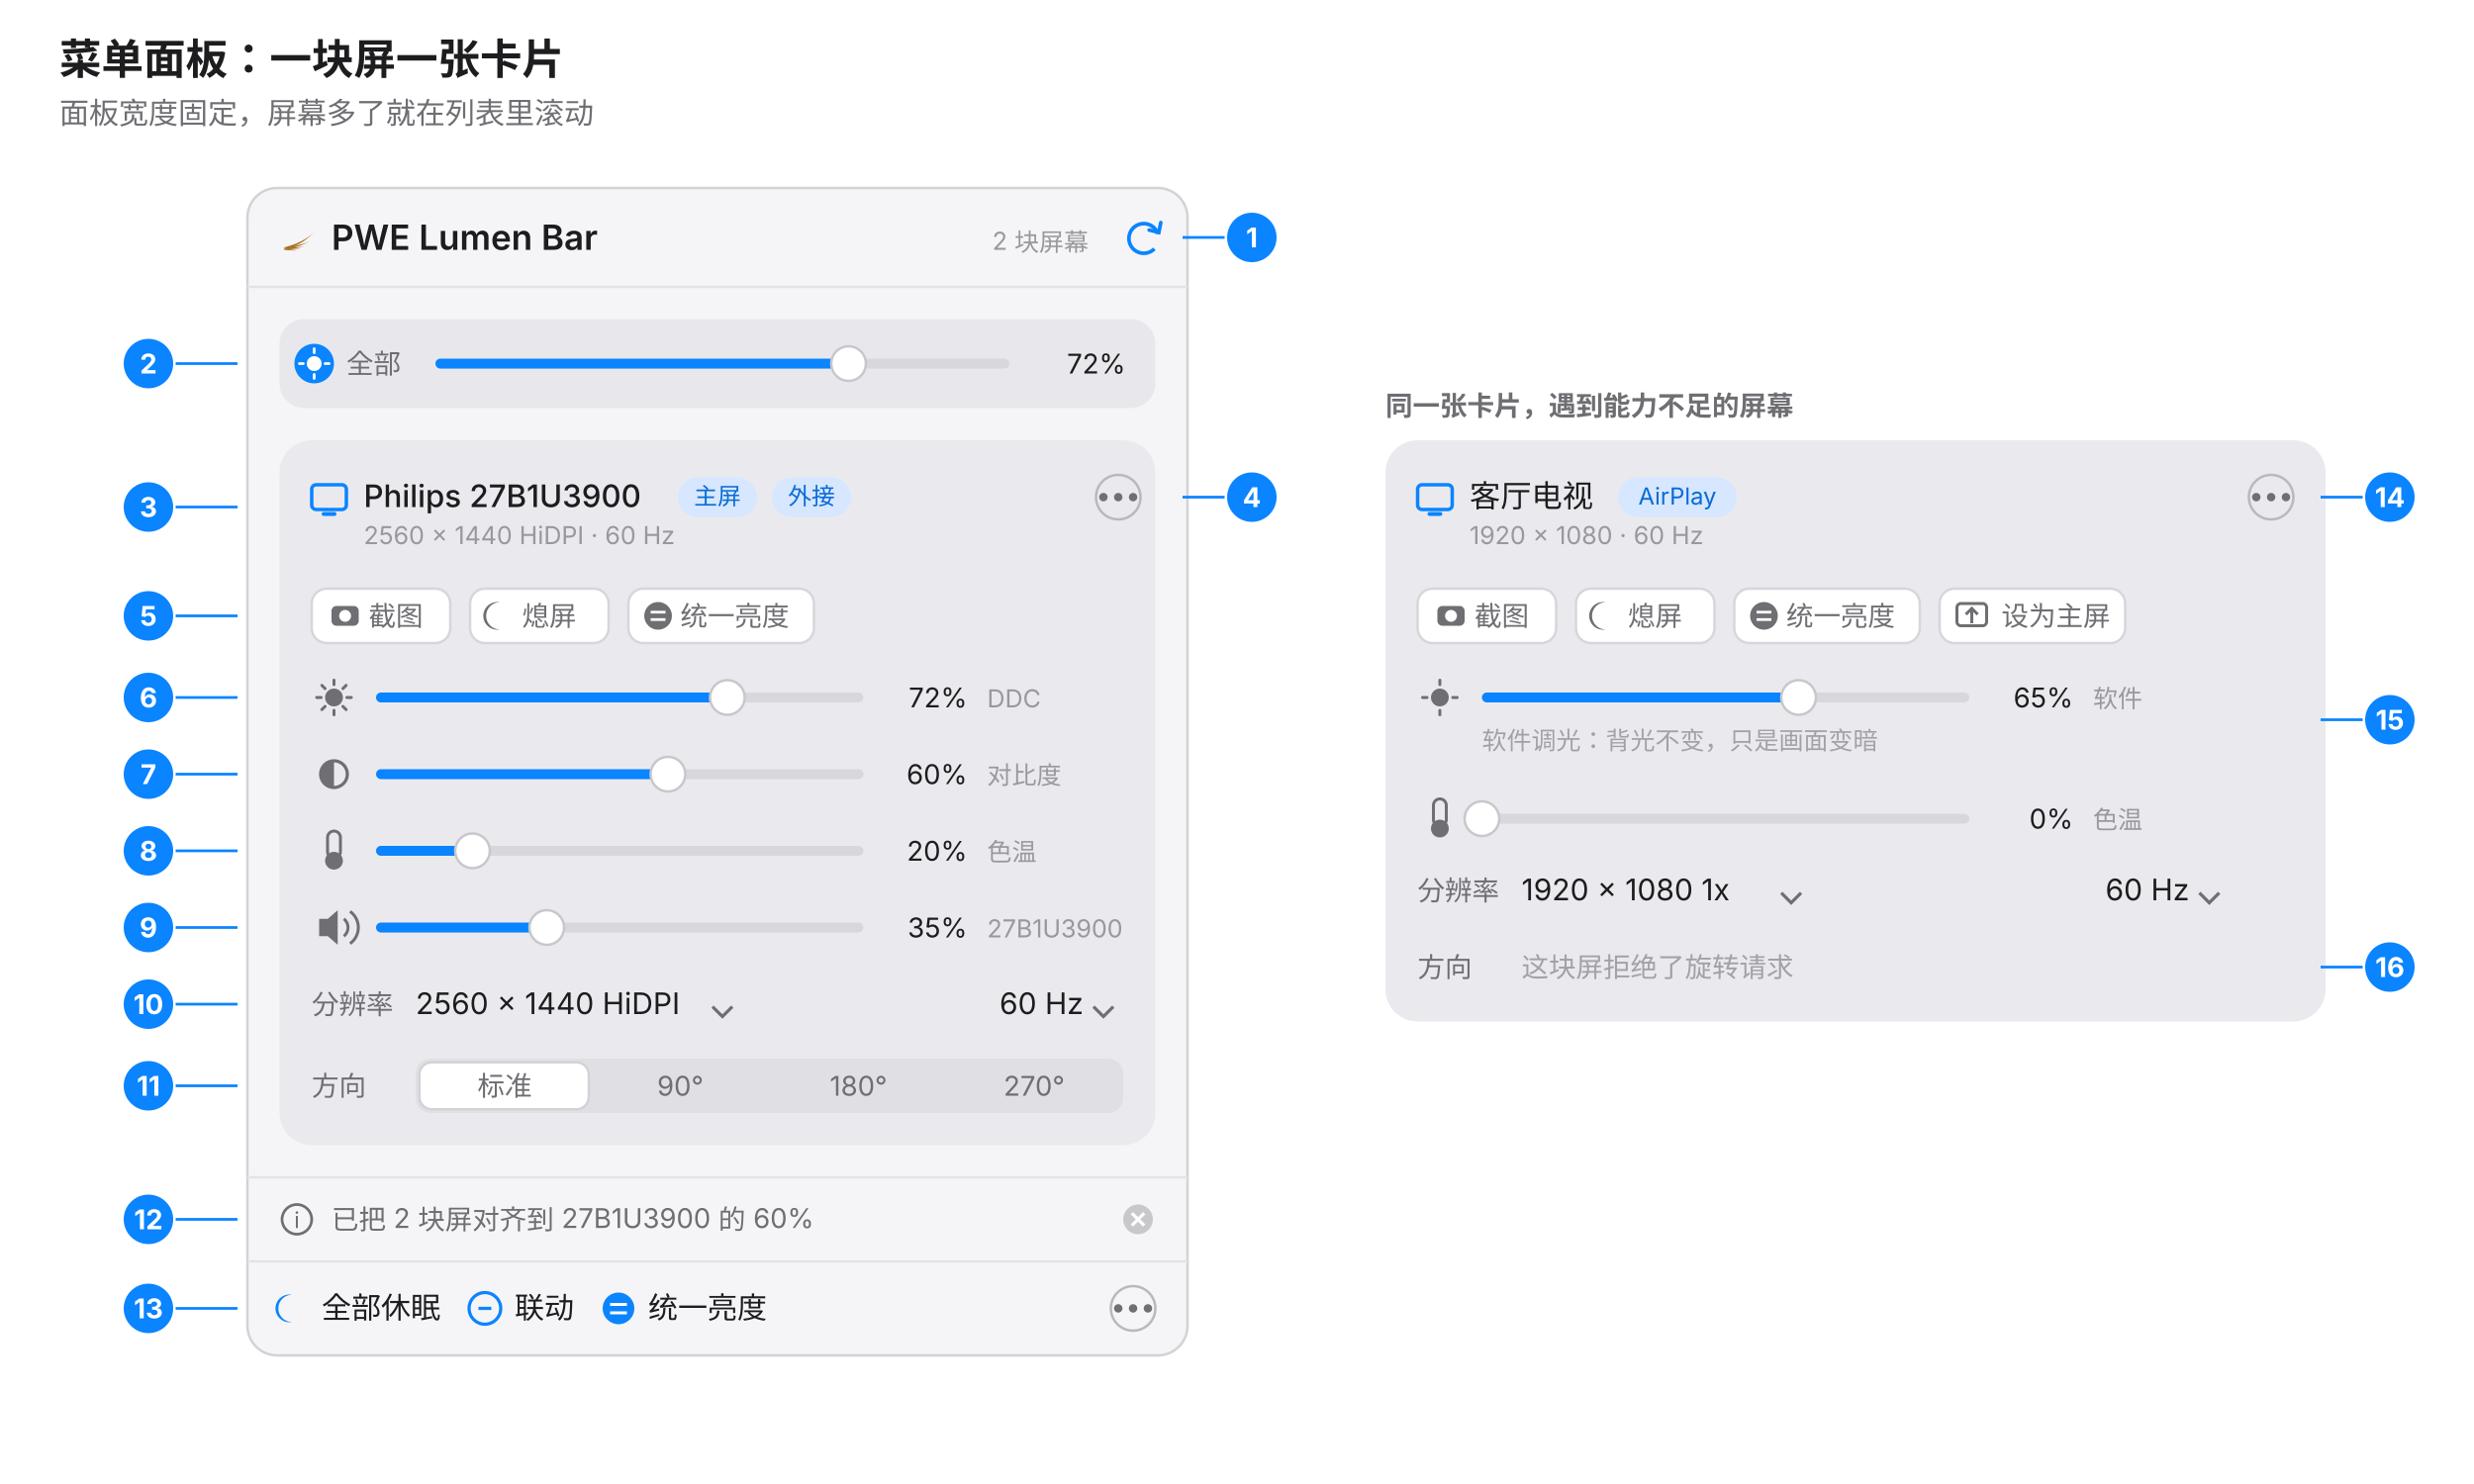
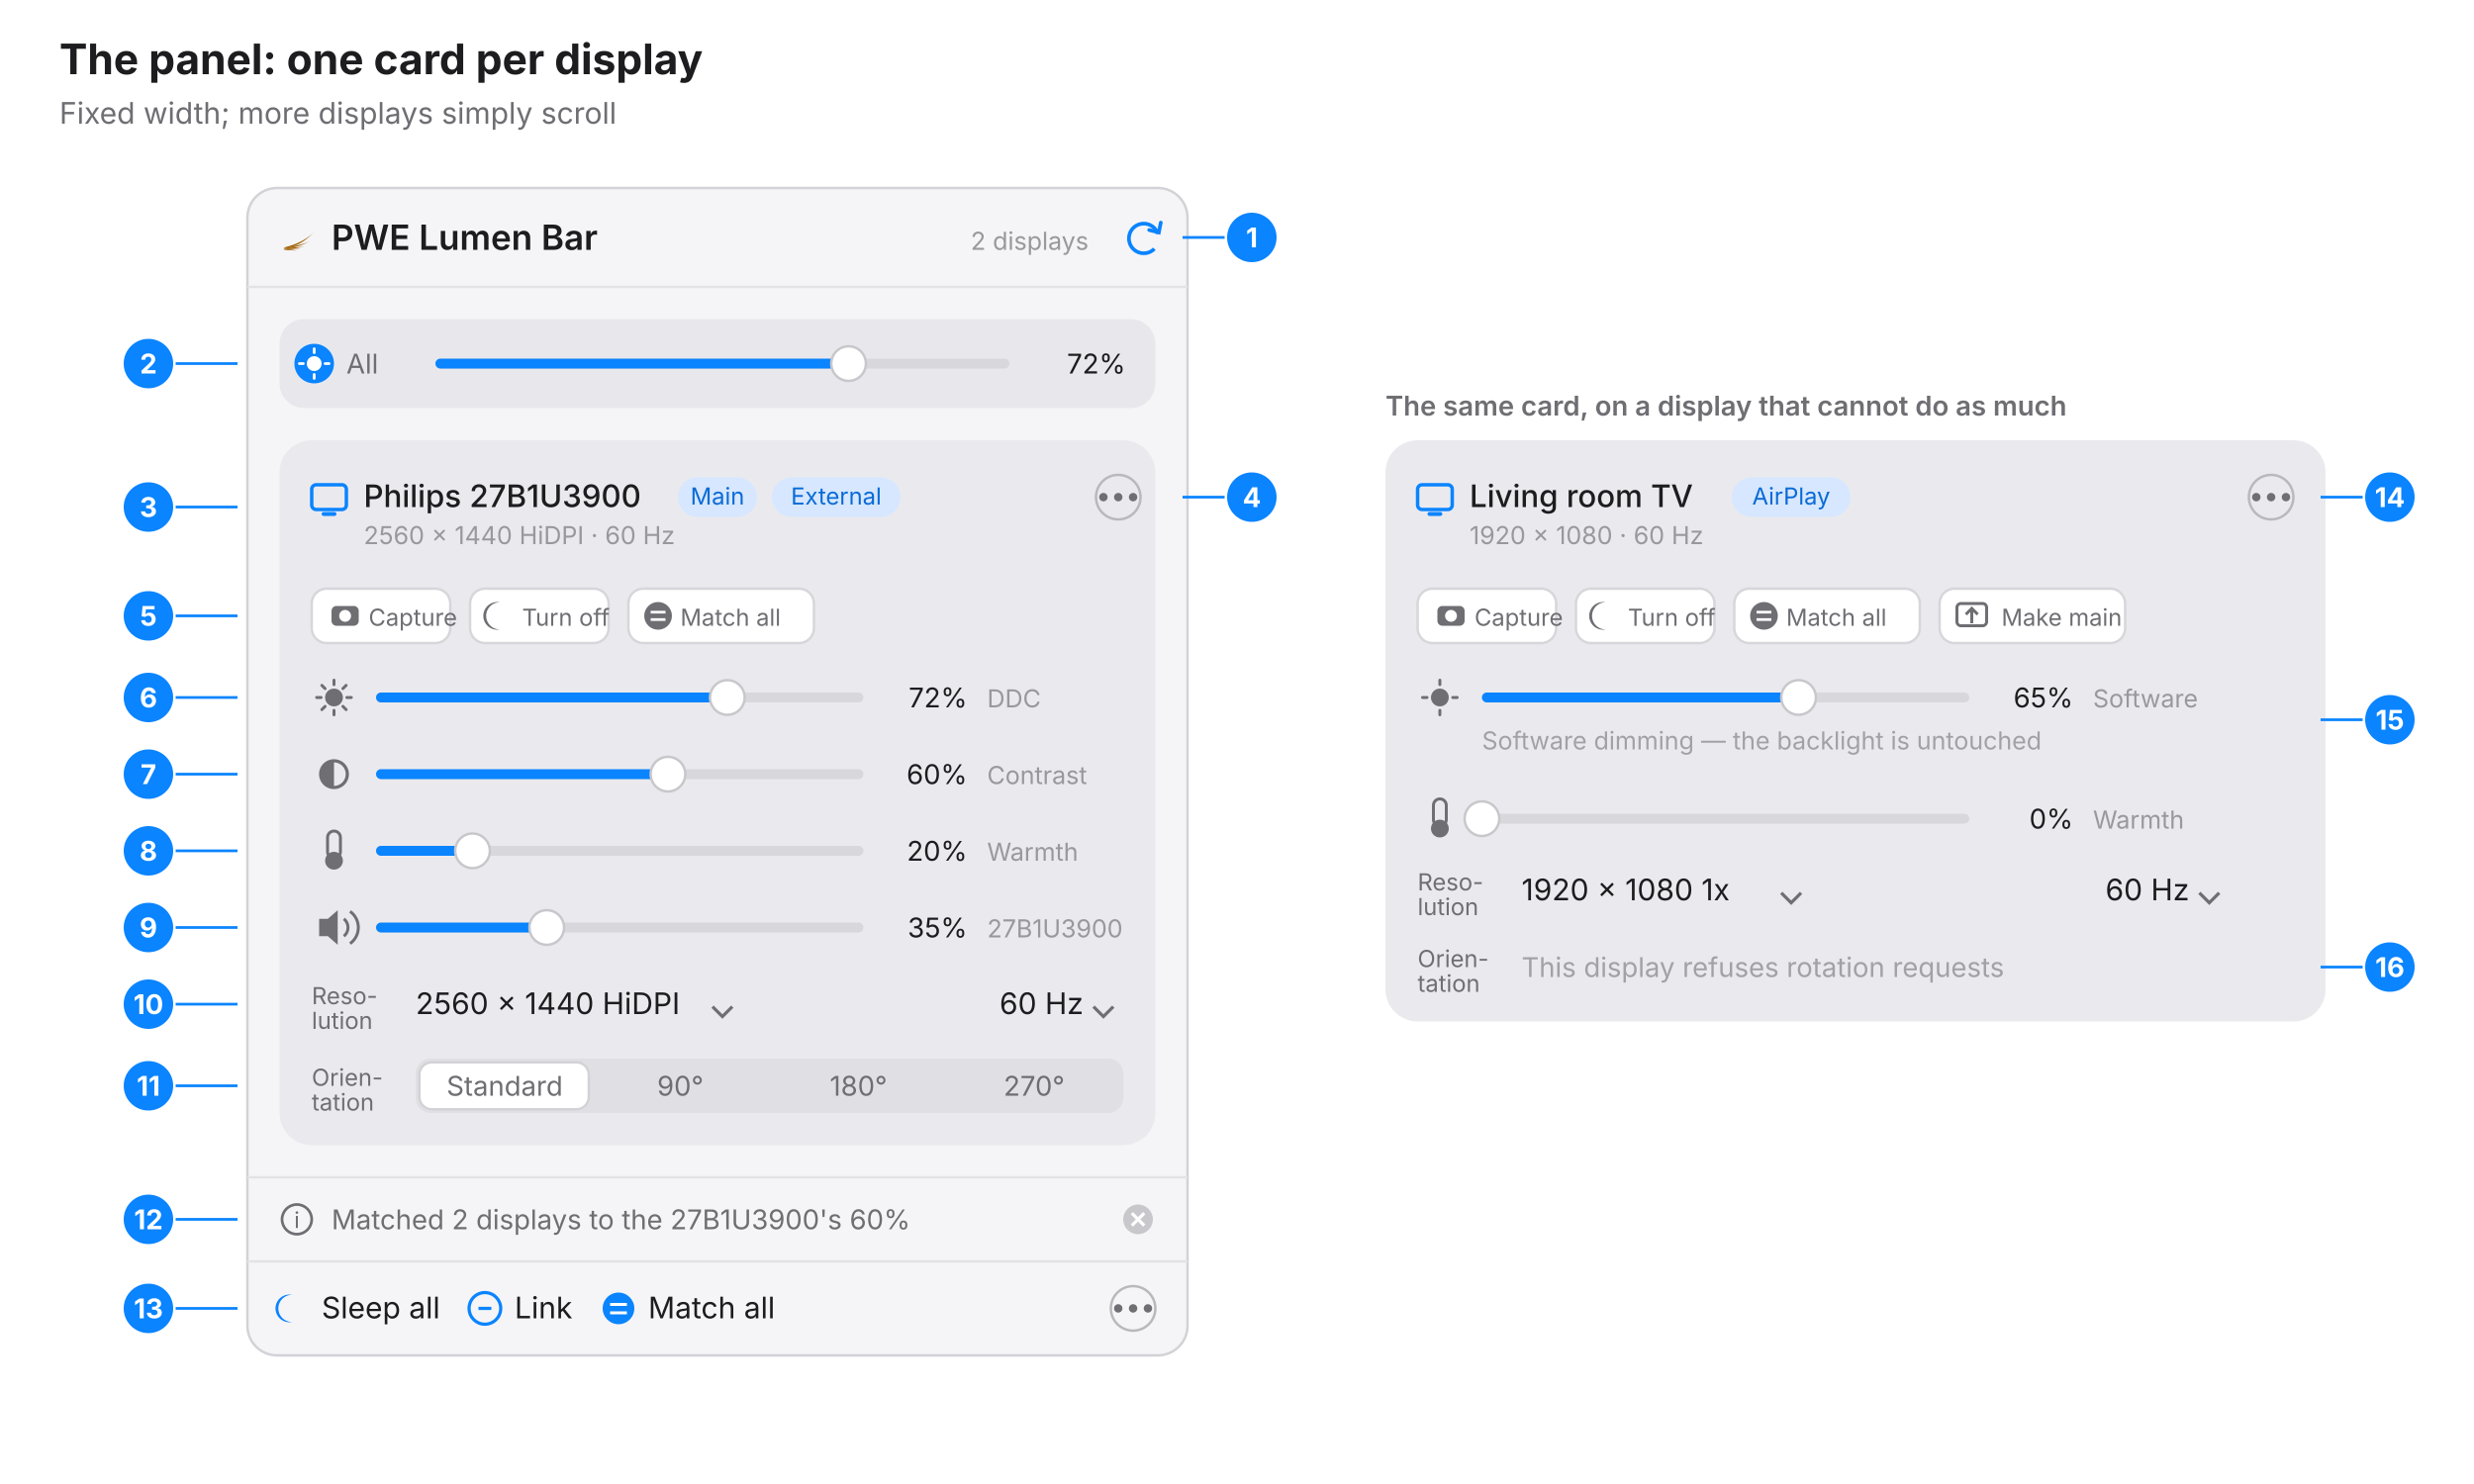
<svg xmlns="http://www.w3.org/2000/svg" viewBox="0 0 1000 600" font-family="-apple-system, BlinkMacSystemFont, 'SF Pro Text', system-ui, sans-serif">
  <style>
    text { font-family: -apple-system, BlinkMacSystemFont, 'SF Pro Text', system-ui, sans-serif; }
    .h1 { font-size: 17px; font-weight: 700; fill: #1D1D1F; }
    .sub { font-size: 12px; fill: #6E6E73; }
    .sec { font-size: 11px; font-weight: 600; fill: #6E6E73; }
    .t { font-size: 12px; fill: #1D1D1F; }
    .tm { font-size: 12.5px; font-weight: 500; fill: #1D1D1F; }
    .ts { font-size: 11px; fill: #6E6E73; }
    .tt { font-size: 10px; fill: #98989D; }
    .badge { font-size: 9.5px; fill: #0A6BD6; }
    .val { font-size: 11px; fill: #1D1D1F; }
    .num { font-size: 11px; font-weight: 700; fill: #FFFFFF; }
    .lead { stroke: #0A84FF; stroke-width: 1.1; fill: none; }
  </style>
  <rect width="1000" height="600" fill="#FFFFFF" />
-   <text x="24" y="30" class="h1">菜单面板：一块屏一张卡片</text>
-   <text x="24" y="50" class="sub">面板宽度固定，屏幕多了就在列表里滚动</text>
+   <text x="24" y="30" class="h1">The panel: one card per display</text>
+   <text x="24" y="50" class="sub">Fixed width; more displays simply scroll</text>
  <rect x="100" y="76" width="380" height="472" rx="12" fill="#F5F5F7" stroke="#D2D2D7" />
  <g class="pp-wing" fill="#A16207" transform="translate(112.985,93.724) scale(0.11586)">
    <path d="M14.00,62.07 L14.58,62.25 L15.16,62.37 L15.74,62.47 L16.31,62.57 L16.88,62.66 L17.45,62.75 L18.02,62.82 L18.58,62.90 L19.14,62.97 L19.70,63.04 L20.25,63.11 L20.80,63.17 L21.35,63.23 L21.90,63.29 L22.44,63.35 L22.98,63.40 L23.52,63.45 L24.05,63.50 L24.58,63.55 L25.11,63.60 L25.64,63.64 L26.16,63.69 L26.68,63.73 L27.20,63.77 L27.72,63.81 L28.23,63.84 L28.74,63.88 L29.25,63.91 L29.75,63.95 L30.25,63.98 L30.75,64.01 L31.25,64.04 L31.74,64.07 L32.23,64.10 L32.72,64.13 L33.21,64.16 L33.69,64.18 L34.17,64.21 L34.65,64.23 L35.12,64.26 L35.60,64.28 L36.07,64.31 L36.53,64.33 L37.00,64.35 L37.46,64.37 L37.92,64.39 L38.38,64.41 L38.83,64.43 L39.28,64.46 L39.73,64.48 L40.18,64.50 L40.62,64.52 L41.06,64.54 L41.50,64.55 L41.94,64.57 L42.37,64.59 L42.80,64.61 L43.23,64.63 L43.65,64.65 L44.08,64.67 L44.50,64.69 L44.91,64.71 L45.33,64.73 L45.74,64.75 L46.15,64.77 L46.56,64.79 L46.96,64.81 L47.36,64.83 L47.76,64.86 L48.16,64.88 L48.55,64.90 L48.94,64.92 L49.33,64.94 L49.72,64.97 L50.10,64.99 L50.48,65.02 L50.86,65.04 L51.23,65.07 L51.61,65.09 L51.98,65.12 L52.34,65.14 L52.71,65.17 L53.07,65.20 L53.43,65.23 L53.78,65.26 L54.14,65.28 L54.49,65.31 L54.84,65.34 L55.18,65.38 L55.53,65.41 L55.87,65.44 L56.20,65.47 L56.54,65.51 L56.87,65.54 L57.20,65.58 L57.53,65.61 L57.85,65.65 L58.17,65.68 L58.49,65.72 L58.81,65.76 L59.12,65.80 L59.43,65.84 L59.74,65.88 L60.04,65.92 L60.35,65.96 L60.65,66.01 L60.94,66.05 L61.24,66.09 L61.53,66.14 L61.82,66.18 L61.82,66.18 L61.53,66.13 L61.24,66.08 L60.95,66.03 L60.65,65.98 L60.35,65.92 L60.05,65.87 L59.75,65.81 L59.45,65.75 L59.14,65.70 L58.83,65.64 L58.51,65.58 L58.20,65.52 L57.88,65.46 L57.56,65.40 L57.24,65.33 L56.91,65.27 L56.58,65.21 L56.25,65.14 L55.92,65.08 L55.58,65.01 L55.24,64.95 L54.90,64.88 L54.56,64.82 L54.21,64.75 L53.86,64.68 L53.51,64.61 L53.16,64.54 L52.80,64.48 L52.44,64.41 L52.08,64.34 L51.71,64.27 L51.34,64.20 L50.97,64.13 L50.60,64.06 L50.23,63.99 L49.85,63.92 L49.47,63.85 L49.08,63.78 L48.69,63.70 L48.30,63.63 L47.91,63.56 L47.52,63.49 L47.12,63.42 L46.72,63.35 L46.32,63.28 L45.91,63.21 L45.50,63.14 L45.09,63.07 L44.67,63.01 L44.26,62.94 L43.84,62.87 L43.41,62.80 L42.99,62.74 L42.56,62.67 L42.13,62.61 L41.69,62.54 L41.26,62.48 L40.82,62.41 L40.38,62.35 L39.93,62.29 L39.48,62.23 L39.03,62.17 L38.58,62.11 L38.12,62.06 L37.66,62.00 L37.20,61.94 L36.73,61.89 L36.26,61.84 L35.79,61.79 L35.32,61.74 L34.84,61.69 L34.36,61.64 L33.88,61.60 L33.39,61.56 L32.90,61.52 L32.41,61.48 L31.92,61.44 L31.42,61.40 L30.92,61.37 L30.42,61.34 L29.91,61.31 L29.40,61.28 L28.89,61.26 L28.38,61.23 L27.86,61.21 L27.34,61.20 L26.82,61.18 L26.29,61.17 L25.76,61.16 L25.23,61.15 L24.70,61.15 L24.16,61.15 L23.62,61.15 L23.07,61.15 L22.53,61.16 L21.98,61.18 L21.43,61.19 L20.87,61.21 L20.32,61.23 L19.76,61.26 L19.19,61.29 L18.63,61.33 L18.06,61.37 L17.49,61.42 L16.91,61.47 L16.34,61.53 L15.76,61.60 L15.18,61.68 L14.59,61.78 L14.00,61.93 Z" />
    <path d="M14.30,60.37 L15.04,60.56 L15.78,60.69 L16.52,60.81 L17.25,60.91 L17.98,61.00 L18.71,61.09 L19.43,61.17 L20.14,61.24 L20.86,61.31 L21.57,61.37 L22.28,61.43 L22.98,61.49 L23.68,61.54 L24.38,61.59 L25.07,61.63 L25.76,61.67 L26.45,61.71 L27.13,61.75 L27.81,61.78 L28.48,61.81 L29.15,61.84 L29.82,61.86 L30.49,61.89 L31.15,61.91 L31.80,61.92 L32.46,61.94 L33.11,61.95 L33.76,61.96 L34.40,61.97 L35.04,61.98 L35.67,61.99 L36.31,61.99 L36.94,61.99 L37.56,61.99 L38.18,61.99 L38.80,61.99 L39.42,61.99 L40.03,61.98 L40.64,61.98 L41.24,61.97 L41.84,61.96 L42.44,61.95 L43.04,61.94 L43.63,61.93 L44.21,61.92 L44.80,61.90 L45.38,61.89 L45.96,61.87 L46.53,61.86 L47.10,61.84 L47.67,61.82 L48.23,61.81 L48.79,61.79 L49.35,61.77 L49.90,61.75 L50.45,61.73 L50.99,61.71 L51.54,61.69 L52.07,61.67 L52.61,61.65 L53.14,61.63 L53.67,61.61 L54.20,61.59 L54.72,61.56 L55.24,61.54 L55.75,61.52 L56.26,61.50 L56.77,61.48 L57.28,61.46 L57.78,61.44 L58.27,61.42 L58.77,61.40 L59.26,61.38 L59.75,61.36 L60.23,61.34 L60.71,61.32 L61.19,61.30 L61.66,61.28 L62.14,61.26 L62.60,61.25 L63.07,61.23 L63.53,61.21 L63.98,61.20 L64.44,61.18 L64.89,61.17 L65.33,61.15 L65.78,61.14 L66.22,61.12 L66.65,61.11 L67.09,61.10 L67.52,61.09 L67.94,61.08 L68.37,61.07 L68.79,61.06 L69.20,61.05 L69.62,61.05 L70.03,61.04 L70.43,61.04 L70.84,61.03 L71.24,61.03 L71.63,61.02 L72.03,61.02 L72.42,61.02 L72.80,61.02 L73.18,61.02 L73.56,61.02 L73.94,61.03 L74.31,61.03 L74.68,61.04 L75.05,61.04 L75.05,61.04 L74.68,61.03 L74.31,61.02 L73.94,61.00 L73.57,60.99 L73.19,60.97 L72.80,60.96 L72.42,60.94 L72.03,60.92 L71.64,60.90 L71.24,60.88 L70.84,60.86 L70.44,60.84 L70.03,60.81 L69.62,60.79 L69.21,60.76 L68.79,60.74 L68.38,60.71 L67.95,60.68 L67.53,60.66 L67.10,60.63 L66.67,60.60 L66.23,60.57 L65.79,60.54 L65.35,60.51 L64.90,60.47 L64.45,60.44 L64.00,60.41 L63.54,60.38 L63.08,60.34 L62.62,60.31 L62.15,60.27 L61.68,60.24 L61.21,60.20 L60.73,60.16 L60.25,60.13 L59.77,60.09 L59.28,60.05 L58.79,60.02 L58.30,59.98 L57.80,59.94 L57.30,59.90 L56.80,59.87 L56.29,59.83 L55.78,59.79 L55.26,59.75 L54.75,59.72 L54.23,59.68 L53.70,59.64 L53.17,59.60 L52.64,59.57 L52.11,59.53 L51.57,59.49 L51.03,59.46 L50.48,59.42 L49.93,59.39 L49.38,59.35 L48.82,59.32 L48.26,59.29 L47.70,59.25 L47.13,59.22 L46.56,59.19 L45.99,59.16 L45.41,59.13 L44.83,59.10 L44.25,59.07 L43.66,59.05 L43.07,59.02 L42.48,59.00 L41.88,58.97 L41.28,58.95 L40.67,58.93 L40.06,58.91 L39.45,58.90 L38.83,58.88 L38.22,58.87 L37.59,58.85 L36.97,58.84 L36.34,58.83 L35.70,58.82 L35.07,58.82 L34.43,58.82 L33.78,58.81 L33.13,58.81 L32.48,58.82 L31.83,58.82 L31.17,58.83 L30.51,58.84 L29.84,58.85 L29.17,58.87 L28.50,58.89 L27.83,58.91 L27.15,58.93 L26.46,58.96 L25.78,58.99 L25.09,59.02 L24.39,59.06 L23.69,59.10 L22.99,59.14 L22.29,59.19 L21.58,59.24 L20.87,59.30 L20.15,59.36 L19.43,59.43 L18.71,59.50 L17.99,59.58 L17.26,59.67 L16.52,59.77 L15.79,59.87 L15.04,60.00 L14.30,60.19 Z" />
    <path d="M14.60,58.66 L15.54,58.87 L16.47,59.00 L17.40,59.11 L18.33,59.20 L19.25,59.27 L20.16,59.34 L21.07,59.40 L21.98,59.45 L22.88,59.50 L23.78,59.53 L24.67,59.56 L25.56,59.59 L26.45,59.60 L27.33,59.62 L28.20,59.62 L29.07,59.63 L29.94,59.62 L30.80,59.61 L31.66,59.60 L32.51,59.58 L33.36,59.56 L34.20,59.53 L35.04,59.50 L35.87,59.47 L36.70,59.43 L37.53,59.39 L38.35,59.34 L39.16,59.29 L39.97,59.24 L40.78,59.18 L41.58,59.12 L42.38,59.06 L43.17,58.99 L43.96,58.93 L44.74,58.85 L45.52,58.78 L46.30,58.70 L47.07,58.62 L47.83,58.54 L48.59,58.45 L49.35,58.37 L50.10,58.28 L50.85,58.19 L51.59,58.09 L52.33,58.00 L53.06,57.90 L53.79,57.80 L54.51,57.70 L55.23,57.59 L55.95,57.49 L56.66,57.38 L57.36,57.28 L58.06,57.17 L58.76,57.06 L59.45,56.95 L60.14,56.83 L60.82,56.72 L61.50,56.60 L62.17,56.49 L62.84,56.37 L63.51,56.25 L64.17,56.14 L64.83,56.02 L65.48,55.90 L66.13,55.78 L66.77,55.66 L67.41,55.54 L68.04,55.42 L68.67,55.29 L69.30,55.17 L69.92,55.05 L70.53,54.93 L71.14,54.81 L71.75,54.68 L72.36,54.56 L72.96,54.44 L73.55,54.32 L74.14,54.20 L74.73,54.07 L75.31,53.95 L75.89,53.83 L76.46,53.71 L77.03,53.59 L77.59,53.47 L78.15,53.35 L78.71,53.23 L79.26,53.11 L79.81,53.00 L80.35,52.88 L80.89,52.76 L81.43,52.65 L81.96,52.53 L82.49,52.42 L83.01,52.31 L83.53,52.19 L84.05,52.08 L84.56,51.97 L85.06,51.86 L85.57,51.76 L86.07,51.65 L86.56,51.54 L87.05,51.44 L87.54,51.34 L88.02,51.23 L88.50,51.13 L88.97,51.03 L89.44,50.93 L89.91,50.84 L90.37,50.74 L90.83,50.65 L90.83,50.65 L90.37,50.73 L89.91,50.82 L89.44,50.91 L88.96,50.99 L88.49,51.07 L88.00,51.16 L87.52,51.24 L87.03,51.32 L86.53,51.40 L86.03,51.48 L85.53,51.55 L85.02,51.63 L84.51,51.71 L83.99,51.78 L83.47,51.85 L82.95,51.93 L82.42,52.00 L81.88,52.07 L81.34,52.14 L80.80,52.21 L80.25,52.28 L79.70,52.34 L79.15,52.41 L78.59,52.48 L78.02,52.54 L77.45,52.60 L76.88,52.67 L76.30,52.73 L75.72,52.79 L75.14,52.85 L74.55,52.91 L73.95,52.97 L73.36,53.03 L72.75,53.09 L72.15,53.14 L71.54,53.20 L70.92,53.25 L70.30,53.31 L69.68,53.36 L69.05,53.42 L68.42,53.47 L67.78,53.52 L67.14,53.57 L66.50,53.62 L65.85,53.67 L65.20,53.72 L64.54,53.77 L63.88,53.82 L63.21,53.87 L62.54,53.92 L61.87,53.97 L61.19,54.02 L60.51,54.07 L59.82,54.11 L59.13,54.16 L58.44,54.21 L57.74,54.26 L57.03,54.30 L56.33,54.35 L55.61,54.40 L54.90,54.45 L54.18,54.49 L53.45,54.54 L52.73,54.59 L51.99,54.64 L51.26,54.69 L50.52,54.74 L49.77,54.79 L49.02,54.84 L48.27,54.89 L47.51,54.94 L46.75,54.99 L45.98,55.05 L45.21,55.10 L44.44,55.15 L43.66,55.21 L42.88,55.27 L42.09,55.32 L41.30,55.38 L40.50,55.44 L39.70,55.50 L38.90,55.57 L38.09,55.63 L37.28,55.69 L36.46,55.76 L35.64,55.83 L34.81,55.90 L33.98,55.97 L33.15,56.04 L32.31,56.12 L31.47,56.20 L30.62,56.28 L29.77,56.36 L28.91,56.44 L28.05,56.53 L27.18,56.62 L26.32,56.71 L25.44,56.81 L24.56,56.91 L23.68,57.01 L22.79,57.12 L21.90,57.23 L21.00,57.34 L20.10,57.47 L19.19,57.59 L18.28,57.73 L17.37,57.87 L16.45,58.03 L15.53,58.21 L14.60,58.46 Z" />
    <path d="M14.91,56.96 L16.06,57.16 L17.21,57.26 L18.36,57.34 L19.49,57.39 L20.62,57.42 L21.75,57.44 L22.87,57.45 L23.99,57.44 L25.10,57.43 L26.20,57.40 L27.30,57.36 L28.40,57.31 L29.48,57.25 L30.57,57.18 L31.64,57.10 L32.72,57.02 L33.78,56.92 L34.84,56.82 L35.90,56.71 L36.95,56.59 L37.99,56.47 L39.03,56.33 L40.06,56.19 L41.09,56.04 L42.11,55.89 L43.12,55.73 L44.13,55.56 L45.13,55.39 L46.13,55.21 L47.12,55.02 L48.10,54.83 L49.08,54.63 L50.05,54.42 L51.02,54.21 L51.98,54.00 L52.94,53.78 L53.88,53.56 L54.83,53.33 L55.76,53.09 L56.70,52.85 L57.62,52.61 L58.54,52.36 L59.45,52.11 L60.36,51.85 L61.26,51.59 L62.16,51.33 L63.05,51.06 L63.93,50.79 L64.81,50.52 L65.68,50.24 L66.54,49.96 L67.40,49.68 L68.26,49.39 L69.10,49.10 L69.95,48.81 L70.78,48.51 L71.61,48.22 L72.44,47.92 L73.26,47.62 L74.07,47.31 L74.88,47.01 L75.68,46.70 L76.48,46.39 L77.27,46.08 L78.05,45.77 L78.83,45.45 L79.61,45.14 L80.37,44.82 L81.14,44.50 L81.89,44.19 L82.65,43.87 L83.39,43.55 L84.13,43.22 L84.87,42.90 L85.60,42.58 L86.32,42.26 L87.04,41.93 L87.76,41.61 L88.47,41.29 L89.17,40.96 L89.87,40.64 L90.56,40.31 L91.25,39.99 L91.93,39.67 L92.61,39.34 L93.29,39.02 L93.95,38.70 L94.62,38.37 L95.27,38.05 L95.93,37.73 L96.57,37.41 L97.22,37.09 L97.86,36.77 L98.49,36.45 L99.12,36.14 L99.74,35.82 L100.36,35.51 L100.97,35.19 L101.58,34.88 L102.19,34.57 L102.79,34.26 L103.38,33.95 L103.97,33.65 L104.56,33.34 L105.14,33.04 L105.72,32.74 L106.29,32.44 L106.86,32.14 L107.42,31.85 L107.98,31.55 L107.98,31.55 L107.42,31.84 L106.85,32.12 L106.28,32.41 L105.70,32.69 L105.11,32.98 L104.52,33.26 L103.92,33.54 L103.32,33.82 L102.71,34.10 L102.10,34.38 L101.48,34.66 L100.85,34.94 L100.22,35.22 L99.59,35.49 L98.95,35.77 L98.30,36.04 L97.65,36.31 L96.99,36.59 L96.33,36.86 L95.66,37.13 L94.98,37.39 L94.30,37.66 L93.62,37.93 L92.93,38.19 L92.23,38.45 L91.53,38.71 L90.83,38.98 L90.12,39.23 L89.40,39.49 L88.68,39.75 L87.95,40.00 L87.22,40.25 L86.48,40.51 L85.74,40.76 L84.99,41.00 L84.24,41.25 L83.48,41.50 L82.72,41.74 L81.95,41.98 L81.18,42.22 L80.40,42.46 L79.62,42.70 L78.83,42.94 L78.04,43.17 L77.24,43.41 L76.44,43.64 L75.63,43.87 L74.82,44.10 L74.00,44.32 L73.18,44.55 L72.35,44.77 L71.52,44.99 L70.68,45.21 L69.84,45.43 L68.99,45.65 L68.14,45.87 L67.29,46.08 L66.42,46.30 L65.56,46.51 L64.69,46.72 L63.81,46.93 L62.93,47.14 L62.05,47.34 L61.16,47.55 L60.26,47.75 L59.37,47.96 L58.46,48.16 L57.55,48.36 L56.64,48.56 L55.72,48.76 L54.80,48.95 L53.87,49.15 L52.94,49.34 L52.00,49.54 L51.06,49.73 L50.11,49.92 L49.16,50.12 L48.21,50.31 L47.24,50.50 L46.28,50.69 L45.31,50.87 L44.33,51.06 L43.35,51.25 L42.36,51.44 L41.37,51.63 L40.38,51.81 L39.38,52.00 L38.37,52.18 L37.36,52.37 L36.34,52.56 L35.32,52.74 L34.30,52.93 L33.26,53.12 L32.23,53.30 L31.19,53.49 L30.14,53.68 L29.08,53.87 L28.03,54.06 L26.96,54.25 L25.89,54.44 L24.82,54.64 L23.74,54.84 L22.65,55.04 L21.56,55.24 L20.46,55.45 L19.36,55.66 L18.25,55.89 L17.13,56.12 L16.01,56.38 L14.89,56.72 Z" />
    <path d="M15.22,55.26 L16.57,55.41 L17.91,55.45 L19.25,55.45 L20.58,55.42 L21.90,55.37 L23.22,55.29 L24.53,55.19 L25.83,55.07 L27.13,54.93 L28.42,54.78 L29.70,54.60 L30.98,54.42 L32.26,54.21 L33.52,53.99 L34.78,53.76 L36.03,53.51 L37.28,53.25 L38.52,52.97 L39.75,52.68 L40.98,52.38 L42.19,52.06 L43.40,51.73 L44.61,51.39 L45.80,51.04 L46.99,50.67 L48.18,50.30 L49.35,49.91 L50.52,49.51 L51.68,49.10 L52.83,48.68 L53.97,48.25 L55.11,47.81 L56.24,47.36 L57.36,46.90 L58.48,46.43 L59.58,45.95 L60.68,45.47 L61.78,44.97 L62.86,44.47 L63.94,43.96 L65.01,43.44 L66.07,42.91 L67.12,42.38 L68.17,41.83 L69.21,41.28 L70.24,40.73 L71.27,40.17 L72.29,39.60 L73.30,39.02 L74.30,38.44 L75.29,37.85 L76.28,37.26 L77.26,36.66 L78.24,36.06 L79.20,35.45 L80.16,34.84 L81.12,34.22 L82.06,33.60 L83.00,32.97 L83.93,32.34 L84.86,31.71 L85.77,31.07 L86.68,30.43 L87.59,29.78 L88.49,29.14 L89.38,28.48 L90.26,27.83 L91.14,27.17 L92.01,26.51 L92.88,25.85 L93.73,25.19 L94.59,24.52 L95.43,23.85 L96.27,23.18 L97.10,22.51 L97.93,21.84 L98.75,21.16 L99.57,20.48 L100.38,19.81 L101.18,19.13 L101.98,18.45 L102.77,17.77 L103.55,17.09 L104.33,16.41 L105.11,15.73 L105.88,15.05 L106.64,14.37 L107.40,13.69 L108.15,13.01 L108.89,12.33 L109.63,11.65 L110.37,10.97 L111.10,10.29 L111.82,9.61 L112.54,8.93 L113.26,8.26 L113.97,7.58 L114.67,6.91 L115.37,6.24 L116.06,5.57 L116.75,4.90 L117.43,4.24 L118.11,3.57 L118.79,2.91 L119.45,2.25 L120.12,1.59 L120.78,0.94 L121.43,0.28 L122.08,-0.37 L122.73,-1.01 L122.73,-1.01 L122.07,-0.37 L121.42,0.27 L120.75,0.91 L120.08,1.55 L119.40,2.19 L118.71,2.83 L118.02,3.47 L117.32,4.11 L116.61,4.75 L115.90,5.39 L115.18,6.03 L114.45,6.67 L113.72,7.31 L112.98,7.94 L112.23,8.58 L111.47,9.21 L110.71,9.85 L109.95,10.48 L109.17,11.11 L108.39,11.74 L107.61,12.37 L106.81,12.99 L106.01,13.62 L105.21,14.24 L104.39,14.86 L103.58,15.48 L102.75,16.09 L101.92,16.70 L101.08,17.32 L100.24,17.92 L99.39,18.53 L98.53,19.13 L97.67,19.73 L96.81,20.33 L95.93,20.93 L95.05,21.52 L94.17,22.11 L93.28,22.70 L92.38,23.28 L91.48,23.86 L90.57,24.43 L89.65,25.01 L88.73,25.58 L87.81,26.14 L86.88,26.71 L85.94,27.27 L85.00,27.82 L84.05,28.37 L83.10,28.92 L82.14,29.46 L81.18,30.01 L80.21,30.54 L79.23,31.07 L78.26,31.60 L77.27,32.13 L76.28,32.65 L75.29,33.16 L74.29,33.67 L73.28,34.18 L72.27,34.69 L71.26,35.19 L70.24,35.68 L69.21,36.17 L68.18,36.66 L67.15,37.14 L66.11,37.62 L65.06,38.09 L64.01,38.56 L62.96,39.03 L61.90,39.49 L60.83,39.94 L59.77,40.40 L58.69,40.84 L57.61,41.29 L56.53,41.73 L55.44,42.16 L54.35,42.59 L53.25,43.02 L52.14,43.44 L51.03,43.86 L49.92,44.27 L48.80,44.68 L47.68,45.08 L46.55,45.48 L45.41,45.88 L44.27,46.27 L43.13,46.66 L41.98,47.05 L40.82,47.43 L39.66,47.80 L38.50,48.18 L37.32,48.55 L36.15,48.91 L34.96,49.27 L33.77,49.63 L32.58,49.99 L31.38,50.34 L30.17,50.69 L28.95,51.04 L27.73,51.38 L26.51,51.72 L25.28,52.06 L24.04,52.40 L22.79,52.74 L21.54,53.08 L20.28,53.43 L19.01,53.77 L17.74,54.13 L16.46,54.51 L15.18,54.98 Z" />
  </g>
  <text x="134" y="101" style="font-size:14px;font-weight:600" fill="#1D1D1F">PWE Lumen Bar</text>
-   <text x="440" y="101" text-anchor="end" class="tt">2 块屏幕</text>
+   <text x="440" y="101" text-anchor="end" class="tt">2 displays</text>
  <g transform="translate(462,96)" stroke="#0A84FF" stroke-width="1.5" fill="none">
    <path d="M 6 -1.5 A 6 6 0 1 0 4.6 4.6" />
    <path d="M 2.5 -3 L 6.4 -2 L 7.2 -6" stroke-linecap="round" />
  </g>
  <line x1="100" y1="116" x2="480" y2="116" stroke="#E3E3E6" />
  <rect x="113" y="129" width="354" height="36" rx="10" fill="#E8E8EC" />
  <circle cx="127" cy="147" r="8" fill="#0A84FF" />
  <circle cx="127" cy="147" r="3" fill="#FFFFFF" />
  <g stroke="#FFFFFF" stroke-width="1.1" stroke-linecap="round">
    <line x1="127" y1="141" x2="127" y2="142.6" />
    <line x1="127" y1="151.4" x2="127" y2="153" />
    <line x1="121" y1="147" x2="122.6" y2="147" />
    <line x1="131.4" y1="147" x2="133" y2="147" />
  </g>
-   <text x="140" y="151" class="ts">全部</text>
+   <text x="140" y="151" class="ts">All</text>
  <rect x="176" y="145" width="232" height="4" rx="2" fill="#D8D8DC" />
  <rect x="176" y="145" width="167" height="4" rx="2" fill="#0A84FF" />
  <circle cx="343" cy="147" r="7" fill="#FFFFFF" stroke="#C7C7CC" />
  <text x="455" y="151" text-anchor="end" class="val">72%</text>
  <rect x="113" y="178" width="354" height="285" rx="13" fill="#EAEAEE" />
  <rect x="126" y="196" width="14" height="10" rx="1.8" fill="none" stroke="#0A84FF" stroke-width="1.4" />
  <rect x="130" y="207" width="6" height="1.6" rx="0.8" fill="#0A84FF" />
  <text x="147" y="205" class="tm">Philips 27B1U3900</text>
  <rect x="274" y="193" width="32" height="16" rx="8" fill="#D6E7FF" />
-   <text x="290" y="204" text-anchor="middle" class="badge">主屏</text>
-   <rect x="312" y="193" width="32" height="16" rx="8" fill="#D6E7FF" />
-   <text x="328" y="204" text-anchor="middle" class="badge">外接</text>
+   <text x="290" y="204" text-anchor="middle" class="badge">Main</text>
+   <rect x="312" y="193" width="52" height="16" rx="8" fill="#D6E7FF" />
+   <text x="338" y="204" text-anchor="middle" class="badge">External</text>
  <text x="147" y="220" class="tt">2560 × 1440 HiDPI · 60 Hz</text>
  <g fill="#6E6E73">
    <circle cx="446" cy="201" r="1.7" />
    <circle cx="452" cy="201" r="1.7" />
    <circle cx="458" cy="201" r="1.7" />
  </g>
  <circle cx="452" cy="201" r="9" fill="none" stroke="#B8B8BD" stroke-width="1" />
  <rect x="126" y="238" width="56" height="22" rx="6" fill="#FFFFFF" stroke="#D6D6DB" />
  <rect x="134" y="245" width="11" height="8" rx="2" fill="#6E6E73" />
  <circle cx="139.5" cy="249" r="2.4" fill="#FFFFFF" />
-   <text x="149" y="253" class="ts">截图</text>
+   <text x="149" y="253" class="ts" style="font-size:9.5px">Capture</text>
  <rect x="190" y="238" width="56" height="22" rx="6" fill="#FFFFFF" stroke="#D6D6DB" />
  <path d="M 202 243.5 A 5.6 5.6 0 1 0 202 254.5 A 4.3 4.3 0 1 1 202 243.5 Z" fill="#6E6E73" />
-   <text x="211" y="253" class="ts">熄屏</text>
+   <text x="211" y="253" class="ts" style="font-size:9.5px">Turn off</text>
  <rect x="254" y="238" width="75" height="22" rx="6" fill="#FFFFFF" stroke="#D6D6DB" />
  <circle cx="266" cy="249" r="5.6" fill="#6E6E73" />
  <g stroke="#FFFFFF" stroke-width="1.1">
    <line x1="263" y1="247.5" x2="269" y2="247.5" />
    <line x1="263" y1="250.5" x2="269" y2="250.5" />
  </g>
-   <text x="275" y="253" class="ts">统一亮度</text>
+   <text x="275" y="253" class="ts" style="font-size:9.5px">Match all</text>
  <circle cx="135" cy="282" r="3.6" fill="#6E6E73" />
  <g stroke="#6E6E73" stroke-width="1.2" stroke-linecap="round">
    <line x1="135" y1="275" x2="135" y2="276.8" />
    <line x1="135" y1="287.2" x2="135" y2="289" />
    <line x1="128" y1="282" x2="129.8" y2="282" />
    <line x1="140.2" y1="282" x2="142" y2="282" />
    <line x1="130.1" y1="277.1" x2="131.4" y2="278.4" />
    <line x1="138.6" y1="285.6" x2="139.9" y2="286.9" />
    <line x1="130.1" y1="286.9" x2="131.4" y2="285.6" />
    <line x1="138.6" y1="278.4" x2="139.9" y2="277.1" />
  </g>
  <rect x="152" y="280" width="197" height="4" rx="2" fill="#D8D8DC" />
  <rect x="152" y="280" width="142" height="4" rx="2" fill="#0A84FF" />
  <circle cx="294" cy="282" r="7" fill="#FFFFFF" stroke="#C7C7CC" />
  <text x="391" y="286" text-anchor="end" class="val">72%</text>
  <text x="399" y="286" class="tt">DDC</text>
  <circle cx="135" cy="313" r="5.4" fill="none" stroke="#6E6E73" stroke-width="1.3" />
  <path d="M 135 307.6 A 5.4 5.4 0 0 0 135 318.4 Z" fill="#6E6E73" />
  <rect x="152" y="311" width="197" height="4" rx="2" fill="#D8D8DC" />
  <rect x="152" y="311" width="118" height="4" rx="2" fill="#0A84FF" />
  <circle cx="270" cy="313" r="7" fill="#FFFFFF" stroke="#C7C7CC" />
  <text x="391" y="317" text-anchor="end" class="val">60%</text>
-   <text x="399" y="317" class="tt">对比度</text>
+   <text x="399" y="317" class="tt">Contrast</text>
  <rect x="132.4" y="336" width="5.2" height="11" rx="2.6" fill="none" stroke="#6E6E73" stroke-width="1.2" />
  <circle cx="135" cy="348" r="3.6" fill="#6E6E73" />
  <rect x="152" y="342" width="197" height="4" rx="2" fill="#D8D8DC" />
  <rect x="152" y="342" width="39" height="4" rx="2" fill="#0A84FF" />
  <circle cx="191" cy="344" r="7" fill="#FFFFFF" stroke="#C7C7CC" />
  <text x="391" y="348" text-anchor="end" class="val">20%</text>
-   <text x="399" y="348" class="tt">色温</text>
+   <text x="399" y="348" class="tt">Warmth</text>
  <path d="M 129 371.5 L 132.5 371.5 L 136.5 368 L 136.5 382 L 132.5 378.5 L 129 378.5 Z" fill="#6E6E73" />
  <path d="M 139 371.5 A 4.5 4.5 0 0 1 139 378.5" fill="none" stroke="#6E6E73" stroke-width="1.2" />
  <path d="M 141.5 368.5 A 8 8 0 0 1 141.5 381.5" fill="none" stroke="#6E6E73" stroke-width="1.2" />
  <rect x="152" y="373" width="197" height="4" rx="2" fill="#D8D8DC" />
  <rect x="152" y="373" width="69" height="4" rx="2" fill="#0A84FF" />
  <circle cx="221" cy="375" r="7" fill="#FFFFFF" stroke="#C7C7CC" />
  <text x="391" y="379" text-anchor="end" class="val">35%</text>
  <text x="399" y="379" class="tt">27B1U3900</text>
-   <text x="126" y="410" class="ts">分辨率</text>
+   <text x="126" y="406" class="ts" style="font-size:9.5px">Reso-</text>
+   <text x="126" y="416" class="ts" style="font-size:9.5px">lution</text>
  <text x="168" y="410" class="t">2560 × 1440  HiDPI</text>
  <path d="M 288 407 L 292 411 L 296 407" fill="none" stroke="#6E6E73" stroke-width="1.3" />
  <text x="404" y="410" class="t">60 Hz</text>
  <path d="M 442 407 L 446 411 L 450 407" fill="none" stroke="#6E6E73" stroke-width="1.3" />
-   <text x="126" y="443" class="ts">方向</text>
+   <text x="126" y="439" class="ts" style="font-size:9.5px">Orien-</text>
+   <text x="126" y="449" class="ts" style="font-size:9.5px">tation</text>
  <rect x="168" y="428" width="286" height="22" rx="6" fill="#E0E0E4" />
  <rect x="169.5" y="429.5" width="68.5" height="19" rx="5" fill="#FFFFFF" stroke="#D2D2D7" />
-   <text x="204" y="443" text-anchor="middle" class="ts" fill="#1D1D1F">标准</text>
+   <text x="204" y="443" text-anchor="middle" class="ts" fill="#1D1D1F">Standard</text>
  <text x="275" y="443" text-anchor="middle" class="ts">90°</text>
  <text x="347" y="443" text-anchor="middle" class="ts">180°</text>
  <text x="418" y="443" text-anchor="middle" class="ts">270°</text>
  <line x1="100" y1="476" x2="480" y2="476" stroke="#E3E3E6" />
  <circle cx="120" cy="493" r="6" fill="none" stroke="#6E6E73" stroke-width="1.1" />
  <text x="120" y="496.5" text-anchor="middle" style="font-size:9px" fill="#6E6E73">i</text>
-   <text x="134" y="497" class="ts">已把 2 块屏对齐到 27B1U3900 的 60%</text>
+   <text x="134" y="497" class="ts">Matched 2 displays to the 27B1U3900's 60%</text>
  <circle cx="460" cy="493" r="6" fill="#C7C7CC" />
  <g stroke="#FFFFFF" stroke-width="1.3">
    <line x1="457.5" y1="490.5" x2="462.5" y2="495.5" />
    <line x1="462.5" y1="490.5" x2="457.5" y2="495.5" />
  </g>
  <line x1="100" y1="510" x2="480" y2="510" stroke="#E3E3E6" />
  <path d="M 118 523.5 A 5.6 5.6 0 1 0 118 534.5 A 4.3 4.3 0 1 1 118 523.5 Z" fill="#0A84FF" />
-   <text x="130" y="533" class="t">全部休眠</text>
+   <text x="130" y="533" class="t">Sleep all</text>
  <circle cx="196" cy="529" r="6.4" fill="none" stroke="#0A84FF" stroke-width="1.3" />
  <path d="M 193.4 529 L 198.6 529" stroke="#0A84FF" stroke-width="1.3" />
-   <text x="208" y="533" class="t">联动</text>
+   <text x="208" y="533" class="t">Link</text>
  <circle cx="250" cy="529" r="6.4" fill="#0A84FF" />
  <g stroke="#FFFFFF" stroke-width="1.2">
    <line x1="246.6" y1="527.4" x2="253.4" y2="527.4" />
    <line x1="246.6" y1="530.8" x2="253.4" y2="530.8" />
  </g>
-   <text x="262" y="533" class="t">统一亮度</text>
+   <text x="262" y="533" class="t">Match all</text>
  <g fill="#6E6E73">
    <circle cx="452" cy="529" r="1.7" />
    <circle cx="458" cy="529" r="1.7" />
    <circle cx="464" cy="529" r="1.7" />
  </g>
  <circle cx="458" cy="529" r="9" fill="none" stroke="#B8B8BD" stroke-width="1" />
-   <text x="560" y="168" class="sec">同一张卡片，遇到能力不足的屏幕</text>
+   <text x="560" y="168" class="sec">The same card, on a display that cannot do as much</text>
  <rect x="560" y="178" width="380" height="235" rx="13" fill="#EAEAEE" />
  <rect x="573" y="196" width="14" height="10" rx="1.8" fill="none" stroke="#0A84FF" stroke-width="1.4" />
  <rect x="577" y="207" width="6" height="1.6" rx="0.8" fill="#0A84FF" />
-   <text x="594" y="205" class="tm">客厅电视</text>
-   <rect x="654" y="193" width="48" height="16" rx="8" fill="#D6E7FF" />
-   <text x="678" y="204" text-anchor="middle" class="badge">AirPlay</text>
+   <text x="594" y="205" class="tm">Living room TV</text>
+   <rect x="700" y="193" width="48" height="16" rx="8" fill="#D6E7FF" />
+   <text x="724" y="204" text-anchor="middle" class="badge">AirPlay</text>
  <text x="594" y="220" class="tt">1920 × 1080 · 60 Hz</text>
  <g fill="#6E6E73">
    <circle cx="912" cy="201" r="1.7" />
    <circle cx="918" cy="201" r="1.7" />
    <circle cx="924" cy="201" r="1.7" />
  </g>
  <circle cx="918" cy="201" r="9" fill="none" stroke="#B8B8BD" stroke-width="1" />
  <rect x="573" y="238" width="56" height="22" rx="6" fill="#FFFFFF" stroke="#D6D6DB" />
  <rect x="581" y="245" width="11" height="8" rx="2" fill="#6E6E73" />
  <circle cx="586.5" cy="249" r="2.4" fill="#FFFFFF" />
-   <text x="596" y="253" class="ts">截图</text>
+   <text x="596" y="253" class="ts" style="font-size:9.5px">Capture</text>
  <rect x="637" y="238" width="56" height="22" rx="6" fill="#FFFFFF" stroke="#D6D6DB" />
  <path d="M 649 243.5 A 5.6 5.6 0 1 0 649 254.5 A 4.3 4.3 0 1 1 649 243.5 Z" fill="#6E6E73" />
-   <text x="658" y="253" class="ts">熄屏</text>
+   <text x="658" y="253" class="ts" style="font-size:9.5px">Turn off</text>
  <rect x="701" y="238" width="75" height="22" rx="6" fill="#FFFFFF" stroke="#D6D6DB" />
  <circle cx="713" cy="249" r="5.6" fill="#6E6E73" />
  <g stroke="#FFFFFF" stroke-width="1.1">
    <line x1="710" y1="247.5" x2="716" y2="247.5" />
    <line x1="710" y1="250.5" x2="716" y2="250.5" />
  </g>
-   <text x="722" y="253" class="ts">统一亮度</text>
+   <text x="722" y="253" class="ts" style="font-size:9.5px">Match all</text>
  <rect x="784" y="238" width="75" height="22" rx="6" fill="#FFFFFF" stroke="#D6D6DB" />
  <rect x="791" y="244" width="12" height="9" rx="1.6" fill="none" stroke="#6E6E73" stroke-width="1.2" />
  <path d="M 797 252 L 797 246 M 794.6 248.4 L 797 246 L 799.4 248.4" fill="none" stroke="#6E6E73" stroke-width="1.2" />
-   <text x="809" y="253" class="ts">设为主屏</text>
+   <text x="809" y="253" class="ts" style="font-size:9.5px">Make main</text>
  <circle cx="582" cy="282" r="3.6" fill="#6E6E73" />
  <g stroke="#6E6E73" stroke-width="1.2" stroke-linecap="round">
    <line x1="582" y1="275" x2="582" y2="276.8" />
    <line x1="582" y1="287.2" x2="582" y2="289" />
    <line x1="575" y1="282" x2="576.8" y2="282" />
    <line x1="587.2" y1="282" x2="589" y2="282" />
  </g>
  <rect x="599" y="280" width="197" height="4" rx="2" fill="#D8D8DC" />
  <rect x="599" y="280" width="128" height="4" rx="2" fill="#0A84FF" />
  <circle cx="727" cy="282" r="7" fill="#FFFFFF" stroke="#C7C7CC" />
  <text x="838" y="286" text-anchor="end" class="val">65%</text>
-   <text x="846" y="286" class="tt">软件</text>
-   <text x="599" y="303" style="font-size:10px" fill="#A1A1A6">软件调光：背光不变，只是画面变暗</text>
+   <text x="846" y="286" class="tt">Software</text>
+   <text x="599" y="303" style="font-size:10px" fill="#A1A1A6">Software dimming — the backlight is untouched</text>
  <rect x="579.4" y="323" width="5.2" height="11" rx="2.6" fill="none" stroke="#6E6E73" stroke-width="1.2" />
  <circle cx="582" cy="335" r="3.6" fill="#6E6E73" />
  <rect x="599" y="329" width="197" height="4" rx="2" fill="#D8D8DC" />
  <rect x="599" y="329" width="0" height="4" rx="2" fill="#0A84FF" />
  <circle cx="599" cy="331" r="7" fill="#FFFFFF" stroke="#C7C7CC" />
  <text x="838" y="335" text-anchor="end" class="val">0%</text>
-   <text x="846" y="335" class="tt">色温</text>
-   <text x="573" y="364" class="ts">分辨率</text>
+   <text x="846" y="335" class="tt">Warmth</text>
+   <text x="573" y="360" class="ts" style="font-size:9.5px">Reso-</text>
+   <text x="573" y="370" class="ts" style="font-size:9.5px">lution</text>
  <text x="615" y="364" class="t">1920 × 1080  1x</text>
  <path d="M 720 361 L 724 365 L 728 361" fill="none" stroke="#6E6E73" stroke-width="1.3" />
  <text x="851" y="364" class="t">60 Hz</text>
  <path d="M 889 361 L 893 365 L 897 361" fill="none" stroke="#6E6E73" stroke-width="1.3" />
-   <text x="573" y="395" class="ts">方向</text>
-   <text x="615" y="395" style="font-size:11px" fill="#A1A1A6">这块屏拒绝了旋转请求</text>
+   <text x="573" y="391" class="ts" style="font-size:9.5px">Orien-</text>
+   <text x="573" y="401" class="ts" style="font-size:9.5px">tation</text>
+   <text x="615" y="395" style="font-size:11px" fill="#A1A1A6">This display refuses rotation requests</text>
  <circle cx="506" cy="96" r="10" fill="#0A84FF" />
  <text x="506" y="100" text-anchor="middle" class="num">1</text>
  <path class="lead" d="M 495 96 L 478 96" />
  <circle cx="60" cy="147" r="10" fill="#0A84FF" />
  <text x="60" y="151" text-anchor="middle" class="num">2</text>
  <path class="lead" d="M 71 147 L 96 147" />
  <circle cx="60" cy="205" r="10" fill="#0A84FF" />
  <text x="60" y="209" text-anchor="middle" class="num">3</text>
  <path class="lead" d="M 71 205 L 96 205" />
  <circle cx="506" cy="201" r="10" fill="#0A84FF" />
  <text x="506" y="205" text-anchor="middle" class="num">4</text>
  <path class="lead" d="M 495 201 L 478 201" />
  <circle cx="60" cy="249" r="10" fill="#0A84FF" />
  <text x="60" y="253" text-anchor="middle" class="num">5</text>
  <path class="lead" d="M 71 249 L 96 249" />
  <circle cx="60" cy="282" r="10" fill="#0A84FF" />
  <text x="60" y="286" text-anchor="middle" class="num">6</text>
  <path class="lead" d="M 71 282 L 96 282" />
  <circle cx="60" cy="313" r="10" fill="#0A84FF" />
  <text x="60" y="317" text-anchor="middle" class="num">7</text>
  <path class="lead" d="M 71 313 L 96 313" />
  <circle cx="60" cy="344" r="10" fill="#0A84FF" />
  <text x="60" y="348" text-anchor="middle" class="num">8</text>
  <path class="lead" d="M 71 344 L 96 344" />
  <circle cx="60" cy="375" r="10" fill="#0A84FF" />
  <text x="60" y="379" text-anchor="middle" class="num">9</text>
  <path class="lead" d="M 71 375 L 96 375" />
  <circle cx="60" cy="406" r="10" fill="#0A84FF" />
  <text x="60" y="410" text-anchor="middle" class="num">10</text>
  <path class="lead" d="M 71 406 L 96 406" />
  <circle cx="60" cy="439" r="10" fill="#0A84FF" />
  <text x="60" y="443" text-anchor="middle" class="num">11</text>
  <path class="lead" d="M 71 439 L 96 439" />
  <circle cx="60" cy="493" r="10" fill="#0A84FF" />
  <text x="60" y="497" text-anchor="middle" class="num">12</text>
  <path class="lead" d="M 71 493 L 96 493" />
  <circle cx="60" cy="529" r="10" fill="#0A84FF" />
  <text x="60" y="533" text-anchor="middle" class="num">13</text>
  <path class="lead" d="M 71 529 L 96 529" />
  <circle cx="966" cy="201" r="10" fill="#0A84FF" />
  <text x="966" y="205" text-anchor="middle" class="num">14</text>
  <path class="lead" d="M 955 201 L 938 201" />
  <circle cx="966" cy="291" r="10" fill="#0A84FF" />
  <text x="966" y="295" text-anchor="middle" class="num">15</text>
  <path class="lead" d="M 955 291 L 938 291" />
  <circle cx="966" cy="391" r="10" fill="#0A84FF" />
  <text x="966" y="395" text-anchor="middle" class="num">16</text>
  <path class="lead" d="M 955 391 L 938 391" />
</svg>
